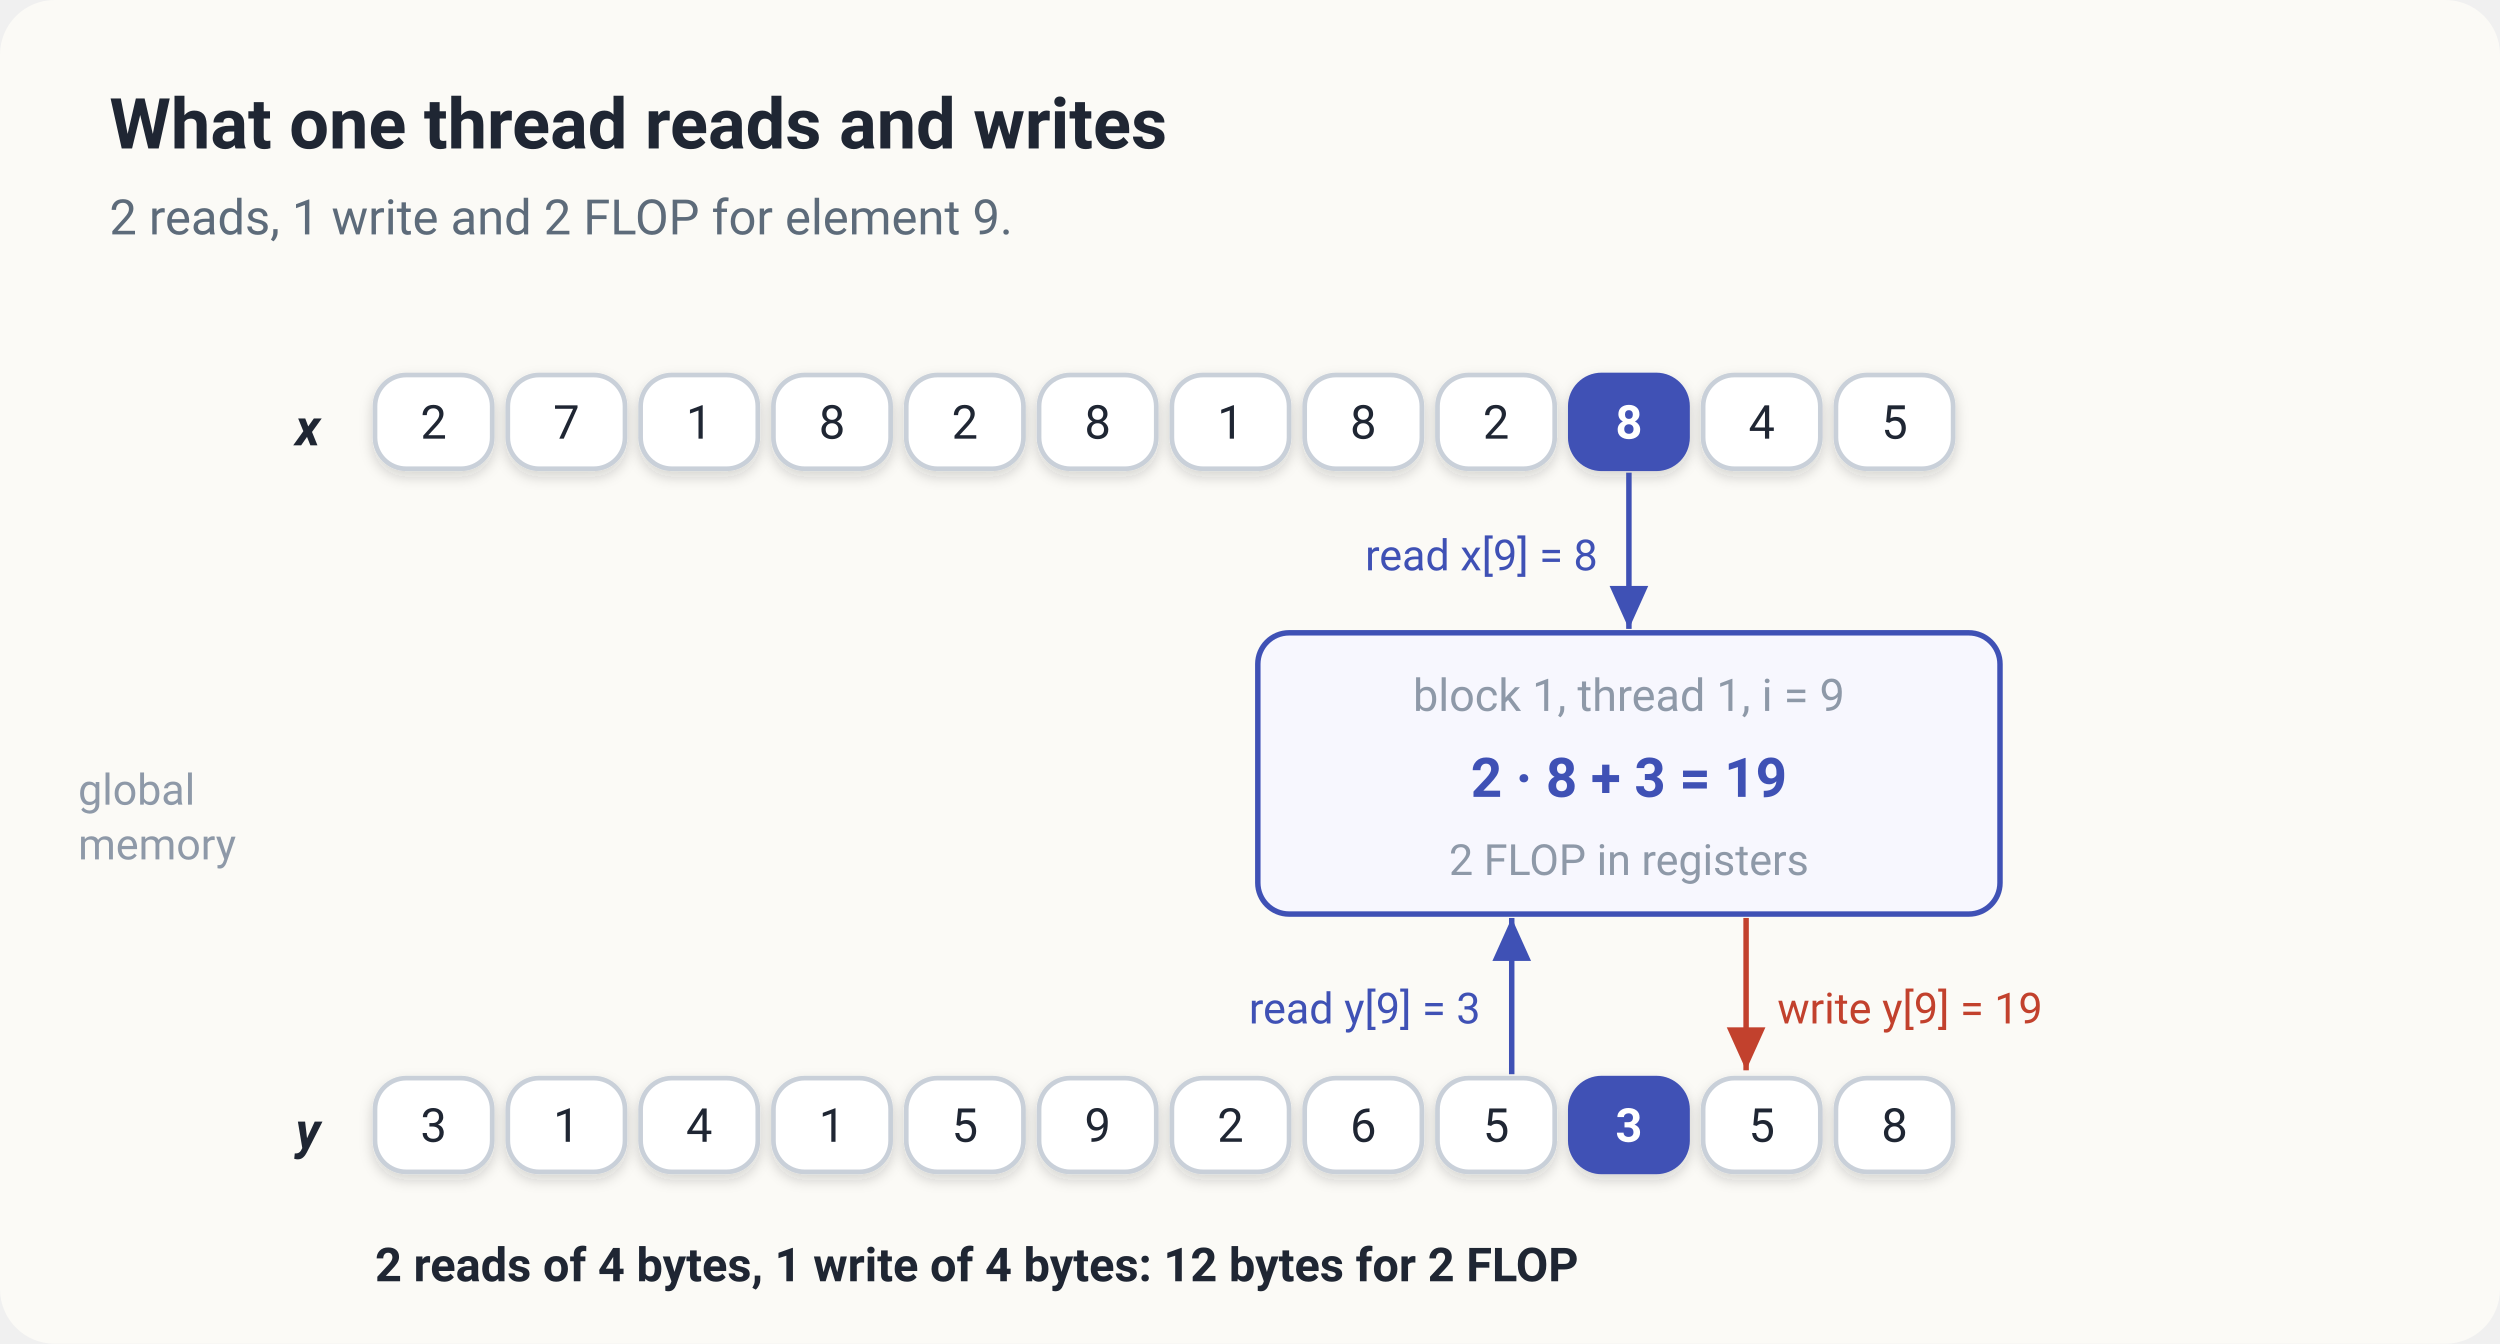
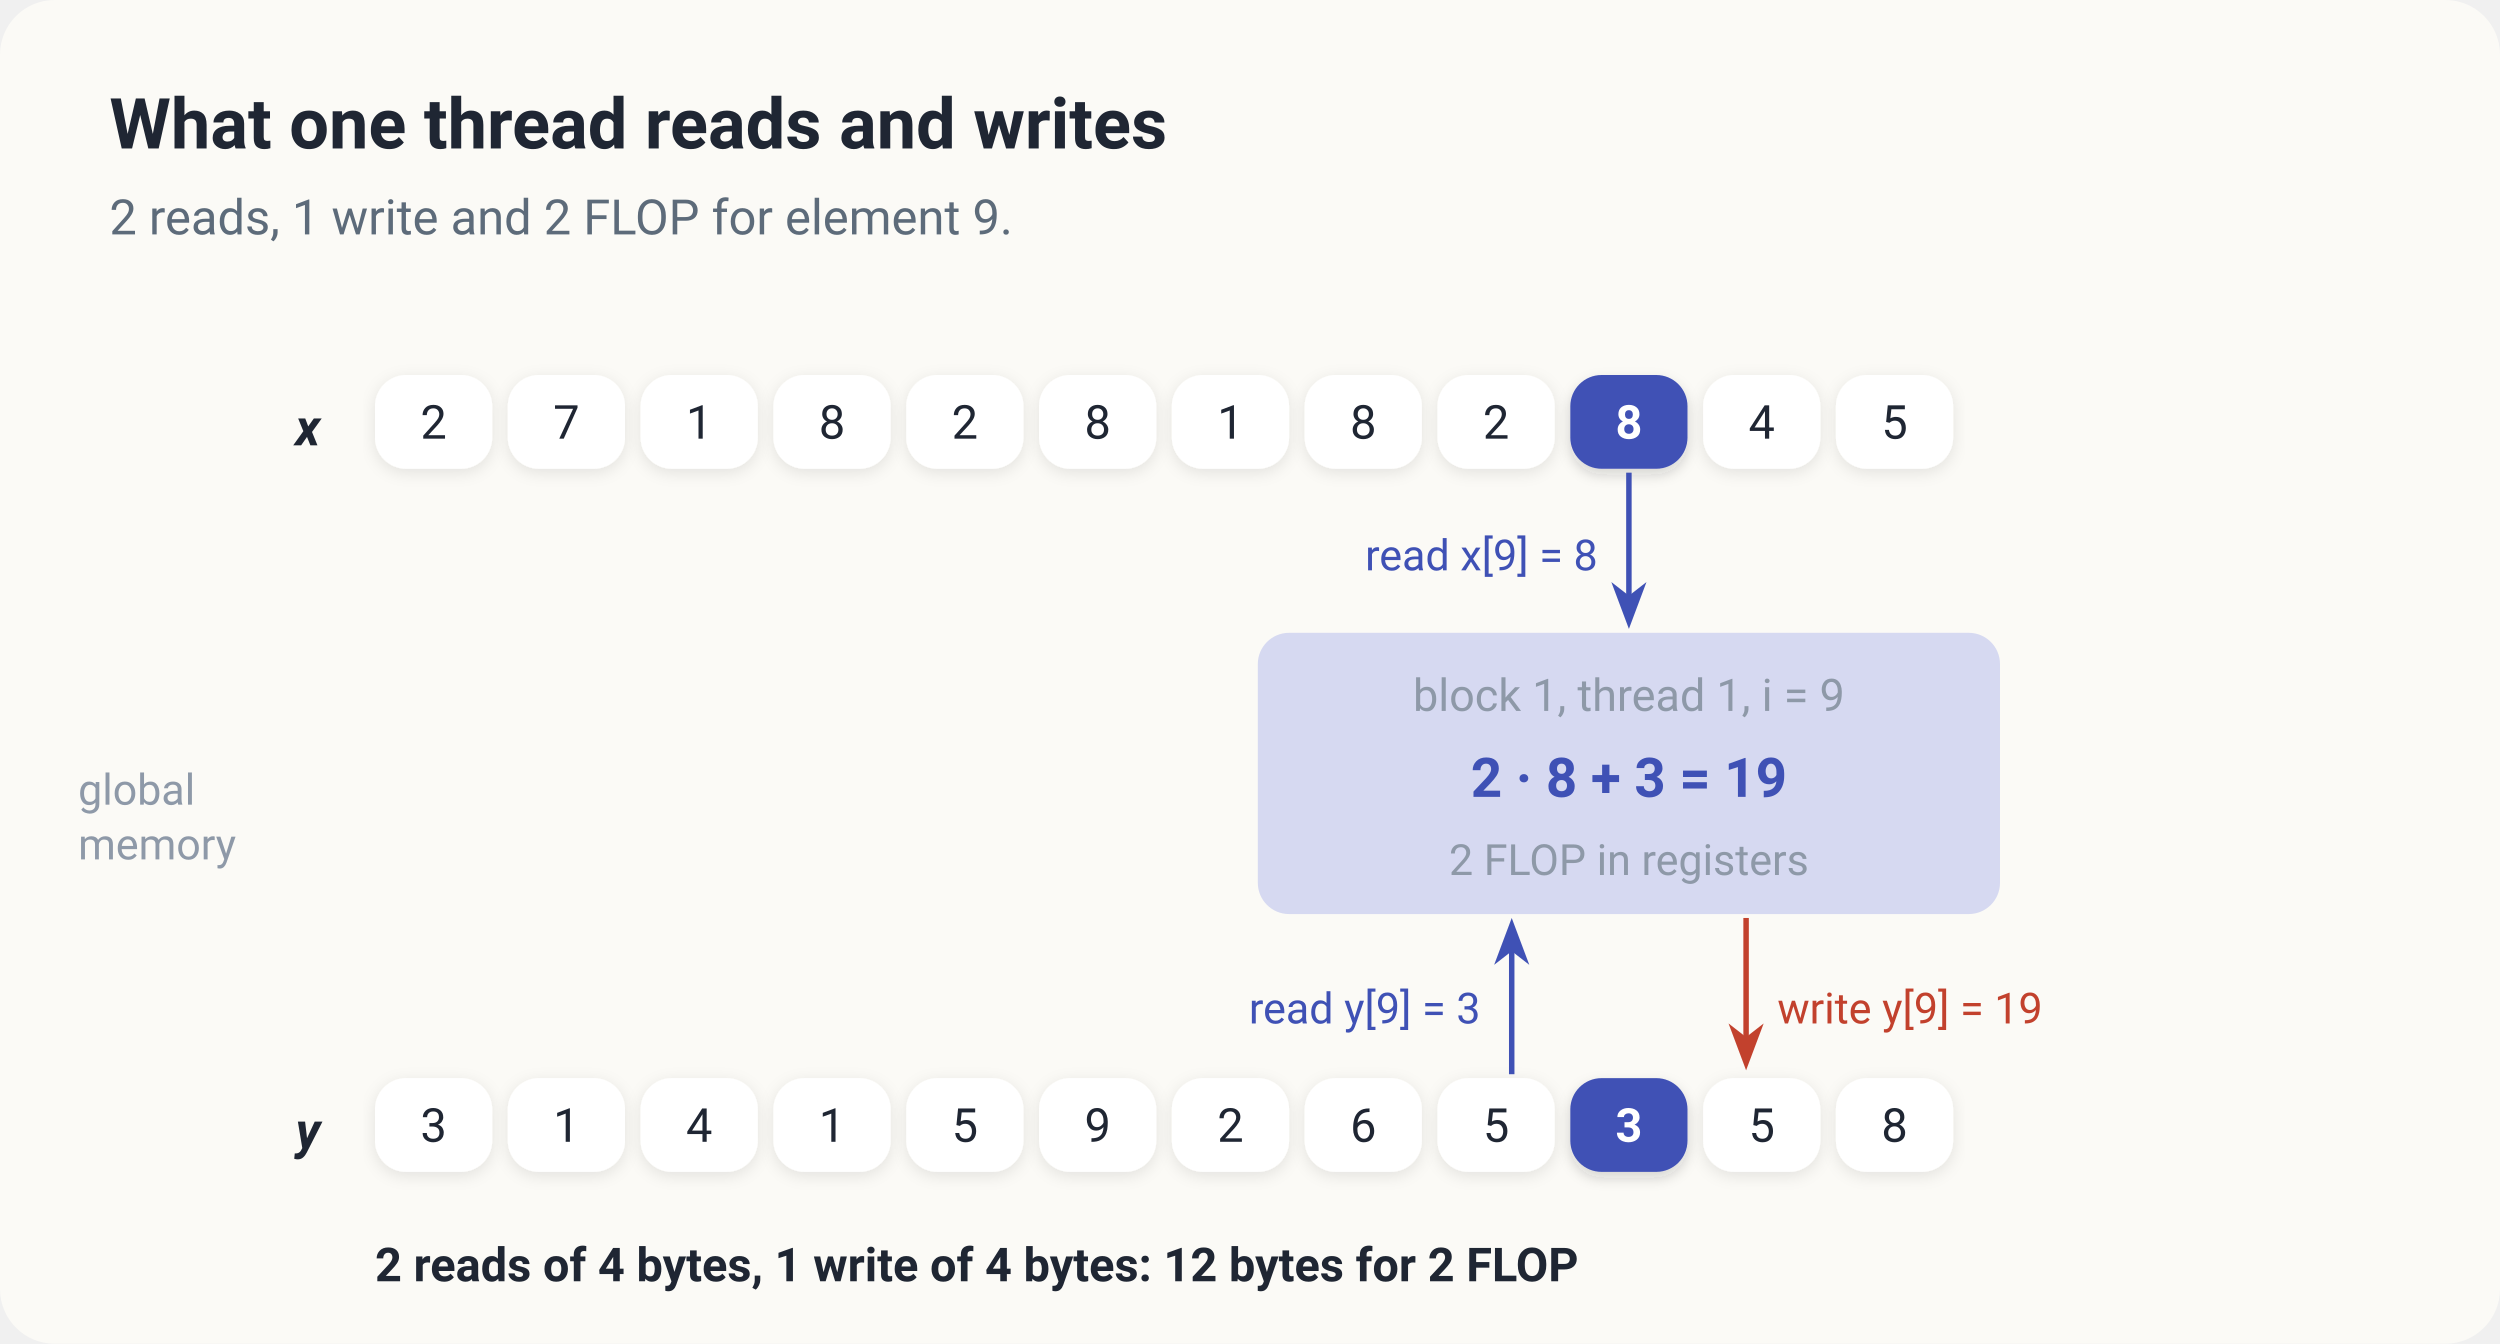
<svg xmlns="http://www.w3.org/2000/svg" viewBox="0 0 640 344" width="640" height="344" role="img" aria-label="The work of thread 1 of block 1. It reads x[9] = 8 and y[9] = 3 from global memory, computes 2 times 8 plus 3 = 19 in registers with 2 floating-point operations, and writes 19 to y[9]: 12 bytes moved for 2 FLOP.">
+   <defs>
+     <filter id="m3-shadow" x="-10%" y="-20%" width="120%" height="160%">
+       <feDropShadow dx="0" dy="1" stdDeviation="1" flood-color="#000" flood-opacity="0.18" />
+       <feDropShadow dx="0" dy="1" stdDeviation="2" flood-color="#000" flood-opacity="0.10" />
+     </filter>
+   </defs>
  <style>
    text { font-family: Roboto, Inter, "Segoe UI", "Helvetica Neue", Arial, sans-serif; }
    .mono { font-family: "JetBrains Mono", "SF Mono", Menlo, Consolas, monospace; }
  </style>
  <defs>
-     <marker id="m-hi" viewBox="0 0 10 10" refX="10" refY="5" markerUnits="userSpaceOnUse" markerWidth="11" markerHeight="11" orient="auto">
-       <path d="M0,0.5 L10,5 L0,9.5 Z" fill="#3F51B5" />
+     <marker id="m-hi" viewBox="0 0 12 9" refX="6" refY="4.5" markerUnits="userSpaceOnUse" markerWidth="12" markerHeight="9" orient="auto">
+       <path d="M0,0 L12,4.5 L0,9 L3.5,4.5 Z" fill="#3F51B5" />
    </marker>
-     <marker id="m-grey" viewBox="0 0 10 10" refX="10" refY="5" markerUnits="userSpaceOnUse" markerWidth="11" markerHeight="11" orient="auto">
-       <path d="M0,0.5 L10,5 L0,9.5 Z" fill="#8E99A8" />
+     <marker id="m-grey" viewBox="0 0 12 9" refX="6" refY="4.5" markerUnits="userSpaceOnUse" markerWidth="12" markerHeight="9" orient="auto">
+       <path d="M0,0 L12,4.5 L0,9 L3.5,4.5 Z" fill="#8E99A8" />
    </marker>
-     <marker id="m-red" viewBox="0 0 10 10" refX="10" refY="5" markerUnits="userSpaceOnUse" markerWidth="11" markerHeight="11" orient="auto">
-       <path d="M0,0.5 L10,5 L0,9.5 Z" fill="#C2412D" />
+     <marker id="m-red" viewBox="0 0 12 9" refX="6" refY="4.5" markerUnits="userSpaceOnUse" markerWidth="12" markerHeight="9" orient="auto">
+       <path d="M0,0 L12,4.5 L0,9 L3.5,4.5 Z" fill="#C2412D" />
    </marker>
-     <marker id="m-ink" viewBox="0 0 10 10" refX="10" refY="5" markerUnits="userSpaceOnUse" markerWidth="11" markerHeight="11" orient="auto">
-       <path d="M0,0.5 L10,5 L0,9.5 Z" fill="#1F2633" />
+     <marker id="m-ink" viewBox="0 0 12 9" refX="6" refY="4.5" markerUnits="userSpaceOnUse" markerWidth="12" markerHeight="9" orient="auto">
+       <path d="M0,0 L12,4.5 L0,9 L3.5,4.5 Z" fill="#1F2633" />
    </marker>
-     <marker id="m-green" viewBox="0 0 10 10" refX="10" refY="5" markerUnits="userSpaceOnUse" markerWidth="11" markerHeight="11" orient="auto">
-       <path d="M0,0.5 L10,5 L0,9.5 Z" fill="#2E8B57" />
+     <marker id="m-green" viewBox="0 0 12 9" refX="6" refY="4.5" markerUnits="userSpaceOnUse" markerWidth="12" markerHeight="9" orient="auto">
+       <path d="M0,0 L12,4.5 L0,9 L3.5,4.5 Z" fill="#2E8B57" />
    </marker>
-     <marker id="m-blue" viewBox="0 0 10 10" refX="10" refY="5" markerUnits="userSpaceOnUse" markerWidth="11" markerHeight="11" orient="auto">
-       <path d="M0,0.5 L10,5 L0,9.5 Z" fill="#3F51B5" />
+     <marker id="m-blue" viewBox="0 0 12 9" refX="6" refY="4.5" markerUnits="userSpaceOnUse" markerWidth="12" markerHeight="9" orient="auto">
+       <path d="M0,0 L12,4.5 L0,9 L3.5,4.5 Z" fill="#3F51B5" />
    </marker>
-     <marker id="m-mint" viewBox="0 0 10 10" refX="10" refY="5" markerUnits="userSpaceOnUse" markerWidth="11" markerHeight="11" orient="auto">
-       <path d="M0,0.5 L10,5 L0,9.5 Z" fill="#00897B" />
+     <marker id="m-mint" viewBox="0 0 12 9" refX="6" refY="4.5" markerUnits="userSpaceOnUse" markerWidth="12" markerHeight="9" orient="auto">
+       <path d="M0,0 L12,4.5 L0,9 L3.5,4.5 Z" fill="#00897B" />
    </marker>
-     <marker id="m-peach" viewBox="0 0 10 10" refX="10" refY="5" markerUnits="userSpaceOnUse" markerWidth="11" markerHeight="11" orient="auto">
-       <path d="M0,0.5 L10,5 L0,9.5 Z" fill="#E65100" />
+     <marker id="m-peach" viewBox="0 0 12 9" refX="6" refY="4.5" markerUnits="userSpaceOnUse" markerWidth="12" markerHeight="9" orient="auto">
+       <path d="M0,0 L12,4.5 L0,9 L3.5,4.5 Z" fill="#E65100" />
    </marker>
-     <marker id="m-pink" viewBox="0 0 10 10" refX="10" refY="5" markerUnits="userSpaceOnUse" markerWidth="11" markerHeight="11" orient="auto">
-       <path d="M0,0.5 L10,5 L0,9.5 Z" fill="#C2185B" />
+     <marker id="m-pink" viewBox="0 0 12 9" refX="6" refY="4.5" markerUnits="userSpaceOnUse" markerWidth="12" markerHeight="9" orient="auto">
+       <path d="M0,0 L12,4.5 L0,9 L3.5,4.5 Z" fill="#C2185B" />
    </marker>
    <filter id="elev" x="-20%" y="-20%" width="140%" height="160%">
      <feDropShadow dx="0" dy="1.5" stdDeviation="1.6" flood-color="#1F2633" flood-opacity="0.18" />
    </filter>
  </defs>
  <rect width="640" height="344" rx="14" fill="#FBFAF6" />
  <text x="28.0" y="38.0" font-size="18" fill="#1F2633" text-anchor="start" font-weight="700" xml:space="preserve">What one thread reads and writes</text>
  <text x="28.0" y="60.0" font-size="12.5" fill="#5D6B7A" text-anchor="start" font-weight="400" xml:space="preserve">2 reads, 1 write and 2 FLOP for element 9.</text>
  <g transform="translate(0,78)">
    <text x="82.0" y="36.0" font-size="13" fill="#1F2633" text-anchor="end" font-weight="600" font-style="italic" xml:space="preserve">x</text>
    <text x="82.0" y="216.0" font-size="13" fill="#1F2633" text-anchor="end" font-weight="600" font-style="italic" xml:space="preserve">y</text>
    <text x="20.0" y="128.0" font-size="11" fill="#8E99A8" text-anchor="start" font-weight="400" xml:space="preserve">global</text>
    <text x="20.0" y="142.0" font-size="11" fill="#8E99A8" text-anchor="start" font-weight="400" xml:space="preserve">memory</text>
-     <rect x="96.0" y="18.0" width="30.0" height="24.0" rx="8" fill="#FFFFFF" stroke="#C9D0D9" stroke-width="1.2" filter="url(#elev)" />
+     <rect filter="url(#m3-shadow)" x="96.0" y="18.0" width="30.0" height="24.0" rx="8" fill="#FFFFFF" stroke="none" stroke-width="1.2" />
    <text x="111.0" y="34.3" font-size="12" fill="#1F2633" text-anchor="middle" font-weight="400" xml:space="preserve">2</text>
-     <rect x="96.0" y="198.0" width="30.0" height="24.0" rx="8" fill="#FFFFFF" stroke="#C9D0D9" stroke-width="1.2" filter="url(#elev)" />
+     <rect filter="url(#m3-shadow)" x="96.0" y="198.0" width="30.0" height="24.0" rx="8" fill="#FFFFFF" stroke="none" stroke-width="1.2" />
    <text x="111.0" y="214.3" font-size="12" fill="#1F2633" text-anchor="middle" font-weight="400" xml:space="preserve">3</text>
-     <rect x="130.0" y="18.0" width="30.0" height="24.0" rx="8" fill="#FFFFFF" stroke="#C9D0D9" stroke-width="1.2" filter="url(#elev)" />
+     <rect filter="url(#m3-shadow)" x="130.0" y="18.0" width="30.0" height="24.0" rx="8" fill="#FFFFFF" stroke="none" stroke-width="1.2" />
    <text x="145.0" y="34.3" font-size="12" fill="#1F2633" text-anchor="middle" font-weight="400" xml:space="preserve">7</text>
-     <rect x="130.0" y="198.0" width="30.0" height="24.0" rx="8" fill="#FFFFFF" stroke="#C9D0D9" stroke-width="1.2" filter="url(#elev)" />
+     <rect filter="url(#m3-shadow)" x="130.0" y="198.0" width="30.0" height="24.0" rx="8" fill="#FFFFFF" stroke="none" stroke-width="1.2" />
    <text x="145.0" y="214.3" font-size="12" fill="#1F2633" text-anchor="middle" font-weight="400" xml:space="preserve">1</text>
-     <rect x="164.0" y="18.0" width="30.0" height="24.0" rx="8" fill="#FFFFFF" stroke="#C9D0D9" stroke-width="1.2" filter="url(#elev)" />
+     <rect filter="url(#m3-shadow)" x="164.0" y="18.0" width="30.0" height="24.0" rx="8" fill="#FFFFFF" stroke="none" stroke-width="1.2" />
    <text x="179.0" y="34.3" font-size="12" fill="#1F2633" text-anchor="middle" font-weight="400" xml:space="preserve">1</text>
-     <rect x="164.0" y="198.0" width="30.0" height="24.0" rx="8" fill="#FFFFFF" stroke="#C9D0D9" stroke-width="1.2" filter="url(#elev)" />
+     <rect filter="url(#m3-shadow)" x="164.0" y="198.0" width="30.0" height="24.0" rx="8" fill="#FFFFFF" stroke="none" stroke-width="1.2" />
    <text x="179.0" y="214.3" font-size="12" fill="#1F2633" text-anchor="middle" font-weight="400" xml:space="preserve">4</text>
-     <rect x="198.0" y="18.0" width="30.0" height="24.0" rx="8" fill="#FFFFFF" stroke="#C9D0D9" stroke-width="1.2" filter="url(#elev)" />
+     <rect filter="url(#m3-shadow)" x="198.0" y="18.0" width="30.0" height="24.0" rx="8" fill="#FFFFFF" stroke="none" stroke-width="1.2" />
    <text x="213.0" y="34.3" font-size="12" fill="#1F2633" text-anchor="middle" font-weight="400" xml:space="preserve">8</text>
-     <rect x="198.0" y="198.0" width="30.0" height="24.0" rx="8" fill="#FFFFFF" stroke="#C9D0D9" stroke-width="1.2" filter="url(#elev)" />
+     <rect filter="url(#m3-shadow)" x="198.0" y="198.0" width="30.0" height="24.0" rx="8" fill="#FFFFFF" stroke="none" stroke-width="1.2" />
    <text x="213.0" y="214.3" font-size="12" fill="#1F2633" text-anchor="middle" font-weight="400" xml:space="preserve">1</text>
-     <rect x="232.0" y="18.0" width="30.0" height="24.0" rx="8" fill="#FFFFFF" stroke="#C9D0D9" stroke-width="1.2" filter="url(#elev)" />
+     <rect filter="url(#m3-shadow)" x="232.0" y="18.0" width="30.0" height="24.0" rx="8" fill="#FFFFFF" stroke="none" stroke-width="1.2" />
    <text x="247.0" y="34.3" font-size="12" fill="#1F2633" text-anchor="middle" font-weight="400" xml:space="preserve">2</text>
-     <rect x="232.0" y="198.0" width="30.0" height="24.0" rx="8" fill="#FFFFFF" stroke="#C9D0D9" stroke-width="1.2" filter="url(#elev)" />
+     <rect filter="url(#m3-shadow)" x="232.0" y="198.0" width="30.0" height="24.0" rx="8" fill="#FFFFFF" stroke="none" stroke-width="1.2" />
    <text x="247.0" y="214.3" font-size="12" fill="#1F2633" text-anchor="middle" font-weight="400" xml:space="preserve">5</text>
-     <rect x="266.0" y="18.0" width="30.0" height="24.0" rx="8" fill="#FFFFFF" stroke="#C9D0D9" stroke-width="1.2" filter="url(#elev)" />
+     <rect filter="url(#m3-shadow)" x="266.0" y="18.0" width="30.0" height="24.0" rx="8" fill="#FFFFFF" stroke="none" stroke-width="1.2" />
    <text x="281.0" y="34.3" font-size="12" fill="#1F2633" text-anchor="middle" font-weight="400" xml:space="preserve">8</text>
-     <rect x="266.0" y="198.0" width="30.0" height="24.0" rx="8" fill="#FFFFFF" stroke="#C9D0D9" stroke-width="1.2" filter="url(#elev)" />
+     <rect filter="url(#m3-shadow)" x="266.0" y="198.0" width="30.0" height="24.0" rx="8" fill="#FFFFFF" stroke="none" stroke-width="1.2" />
    <text x="281.0" y="214.3" font-size="12" fill="#1F2633" text-anchor="middle" font-weight="400" xml:space="preserve">9</text>
-     <rect x="300.0" y="18.0" width="30.0" height="24.0" rx="8" fill="#FFFFFF" stroke="#C9D0D9" stroke-width="1.2" filter="url(#elev)" />
+     <rect filter="url(#m3-shadow)" x="300.0" y="18.0" width="30.0" height="24.0" rx="8" fill="#FFFFFF" stroke="none" stroke-width="1.2" />
    <text x="315.0" y="34.3" font-size="12" fill="#1F2633" text-anchor="middle" font-weight="400" xml:space="preserve">1</text>
-     <rect x="300.0" y="198.0" width="30.0" height="24.0" rx="8" fill="#FFFFFF" stroke="#C9D0D9" stroke-width="1.2" filter="url(#elev)" />
+     <rect filter="url(#m3-shadow)" x="300.0" y="198.0" width="30.0" height="24.0" rx="8" fill="#FFFFFF" stroke="none" stroke-width="1.2" />
    <text x="315.0" y="214.3" font-size="12" fill="#1F2633" text-anchor="middle" font-weight="400" xml:space="preserve">2</text>
-     <rect x="334.0" y="18.0" width="30.0" height="24.0" rx="8" fill="#FFFFFF" stroke="#C9D0D9" stroke-width="1.2" filter="url(#elev)" />
+     <rect filter="url(#m3-shadow)" x="334.0" y="18.0" width="30.0" height="24.0" rx="8" fill="#FFFFFF" stroke="none" stroke-width="1.2" />
    <text x="349.0" y="34.3" font-size="12" fill="#1F2633" text-anchor="middle" font-weight="400" xml:space="preserve">8</text>
-     <rect x="334.0" y="198.0" width="30.0" height="24.0" rx="8" fill="#FFFFFF" stroke="#C9D0D9" stroke-width="1.2" filter="url(#elev)" />
+     <rect filter="url(#m3-shadow)" x="334.0" y="198.0" width="30.0" height="24.0" rx="8" fill="#FFFFFF" stroke="none" stroke-width="1.2" />
    <text x="349.0" y="214.3" font-size="12" fill="#1F2633" text-anchor="middle" font-weight="400" xml:space="preserve">6</text>
-     <rect x="368.0" y="18.0" width="30.0" height="24.0" rx="8" fill="#FFFFFF" stroke="#C9D0D9" stroke-width="1.2" filter="url(#elev)" />
+     <rect filter="url(#m3-shadow)" x="368.0" y="18.0" width="30.0" height="24.0" rx="8" fill="#FFFFFF" stroke="none" stroke-width="1.2" />
    <text x="383.0" y="34.3" font-size="12" fill="#1F2633" text-anchor="middle" font-weight="400" xml:space="preserve">2</text>
-     <rect x="368.0" y="198.0" width="30.0" height="24.0" rx="8" fill="#FFFFFF" stroke="#C9D0D9" stroke-width="1.2" filter="url(#elev)" />
+     <rect filter="url(#m3-shadow)" x="368.0" y="198.0" width="30.0" height="24.0" rx="8" fill="#FFFFFF" stroke="none" stroke-width="1.2" />
    <text x="383.0" y="214.3" font-size="12" fill="#1F2633" text-anchor="middle" font-weight="400" xml:space="preserve">5</text>
-     <rect x="402.0" y="18.0" width="30.0" height="24.0" rx="8" fill="#3F51B5" stroke="#3F51B5" stroke-width="1.2" filter="url(#elev)" />
+     <rect x="402.0" y="18.0" width="30.0" height="24.0" rx="8" fill="#3F51B5" stroke="none" stroke-width="1.2" filter="url(#elev)" />
    <text x="417.0" y="34.3" font-size="12" fill="#FFFFFF" text-anchor="middle" font-weight="700" xml:space="preserve">8</text>
-     <rect x="402.0" y="198.0" width="30.0" height="24.0" rx="8" fill="#3F51B5" stroke="#3F51B5" stroke-width="1.2" filter="url(#elev)" />
+     <rect x="402.0" y="198.0" width="30.0" height="24.0" rx="8" fill="#3F51B5" stroke="none" stroke-width="1.2" filter="url(#elev)" />
    <text x="417.0" y="214.3" font-size="12" fill="#FFFFFF" text-anchor="middle" font-weight="700" xml:space="preserve">3</text>
-     <rect x="436.0" y="18.0" width="30.0" height="24.0" rx="8" fill="#FFFFFF" stroke="#C9D0D9" stroke-width="1.2" filter="url(#elev)" />
+     <rect filter="url(#m3-shadow)" x="436.0" y="18.0" width="30.0" height="24.0" rx="8" fill="#FFFFFF" stroke="none" stroke-width="1.2" />
    <text x="451.0" y="34.3" font-size="12" fill="#1F2633" text-anchor="middle" font-weight="400" xml:space="preserve">4</text>
-     <rect x="436.0" y="198.0" width="30.0" height="24.0" rx="8" fill="#FFFFFF" stroke="#C9D0D9" stroke-width="1.2" filter="url(#elev)" />
+     <rect filter="url(#m3-shadow)" x="436.0" y="198.0" width="30.0" height="24.0" rx="8" fill="#FFFFFF" stroke="none" stroke-width="1.2" />
    <text x="451.0" y="214.3" font-size="12" fill="#1F2633" text-anchor="middle" font-weight="400" xml:space="preserve">5</text>
-     <rect x="470.0" y="18.0" width="30.0" height="24.0" rx="8" fill="#FFFFFF" stroke="#C9D0D9" stroke-width="1.2" filter="url(#elev)" />
+     <rect filter="url(#m3-shadow)" x="470.0" y="18.0" width="30.0" height="24.0" rx="8" fill="#FFFFFF" stroke="none" stroke-width="1.2" />
    <text x="485.0" y="34.3" font-size="12" fill="#1F2633" text-anchor="middle" font-weight="400" xml:space="preserve">5</text>
-     <rect x="470.0" y="198.0" width="30.0" height="24.0" rx="8" fill="#FFFFFF" stroke="#C9D0D9" stroke-width="1.2" filter="url(#elev)" />
+     <rect filter="url(#m3-shadow)" x="470.0" y="198.0" width="30.0" height="24.0" rx="8" fill="#FFFFFF" stroke="none" stroke-width="1.2" />
    <text x="485.0" y="214.3" font-size="12" fill="#1F2633" text-anchor="middle" font-weight="400" xml:space="preserve">8</text>
-     <rect x="322.0" y="84.0" width="190.0" height="72.0" rx="8" fill="#F7F7FE" stroke="#3F51B5" stroke-width="1.4" />
+     <rect x="322.0" y="84.0" width="190.0" height="72.0" rx="8" fill="#D6D9F1" stroke="none" stroke-width="1.4" />
    <text x="417.0" y="104.0" font-size="11.5" fill="#8E99A8" text-anchor="middle" font-weight="400" xml:space="preserve">block 1, thread 1, i = 9</text>
    <text x="417.0" y="126.0" font-size="14" fill="#3F51B5" text-anchor="middle" font-weight="700" xml:space="preserve">2 · 8 + 3 = 19</text>
    <text x="417.0" y="146.0" font-size="11" fill="#8E99A8" text-anchor="middle" font-weight="400" xml:space="preserve">2 FLOP in registers</text>
-     <line x1="417.0" y1="43.0" x2="417.0" y2="83.0" stroke="#3F51B5" stroke-width="1.4" marker-end="url(#m-hi)" />
+     <line x1="417.0" y1="43.0" x2="417.0" y2="77.0" stroke="#3F51B5" stroke-width="1.4" marker-end="url(#m-hi)" />
    <text x="409.0" y="68.0" font-size="11" fill="#3F51B5" text-anchor="end" font-weight="400" xml:space="preserve">read x[9] = 8</text>
-     <line x1="387.0" y1="197.0" x2="387.0" y2="157.0" stroke="#3F51B5" stroke-width="1.4" marker-end="url(#m-hi)" />
+     <line x1="387.0" y1="197.0" x2="387.0" y2="163.0" stroke="#3F51B5" stroke-width="1.4" marker-end="url(#m-hi)" />
    <text x="379.0" y="184.0" font-size="11" fill="#3F51B5" text-anchor="end" font-weight="400" xml:space="preserve">read y[9] = 3</text>
-     <line x1="447.0" y1="157.0" x2="447.0" y2="196.0" stroke="#C2412D" stroke-width="1.4" marker-end="url(#m-red)" />
+     <line x1="447.0" y1="157.0" x2="447.0" y2="190.0" stroke="#C2412D" stroke-width="1.4" marker-end="url(#m-red)" />
    <text x="455.0" y="184.0" font-size="11" fill="#C2412D" text-anchor="start" font-weight="400" xml:space="preserve">write y[9] = 19</text>
    <text x="96.0" y="250.0" font-size="12" fill="#1F2633" text-anchor="start" font-weight="600" xml:space="preserve">2 reads of 4 bytes, 1 write of 4 bytes: 12 bytes for 2 FLOP</text>
  </g>
</svg>
